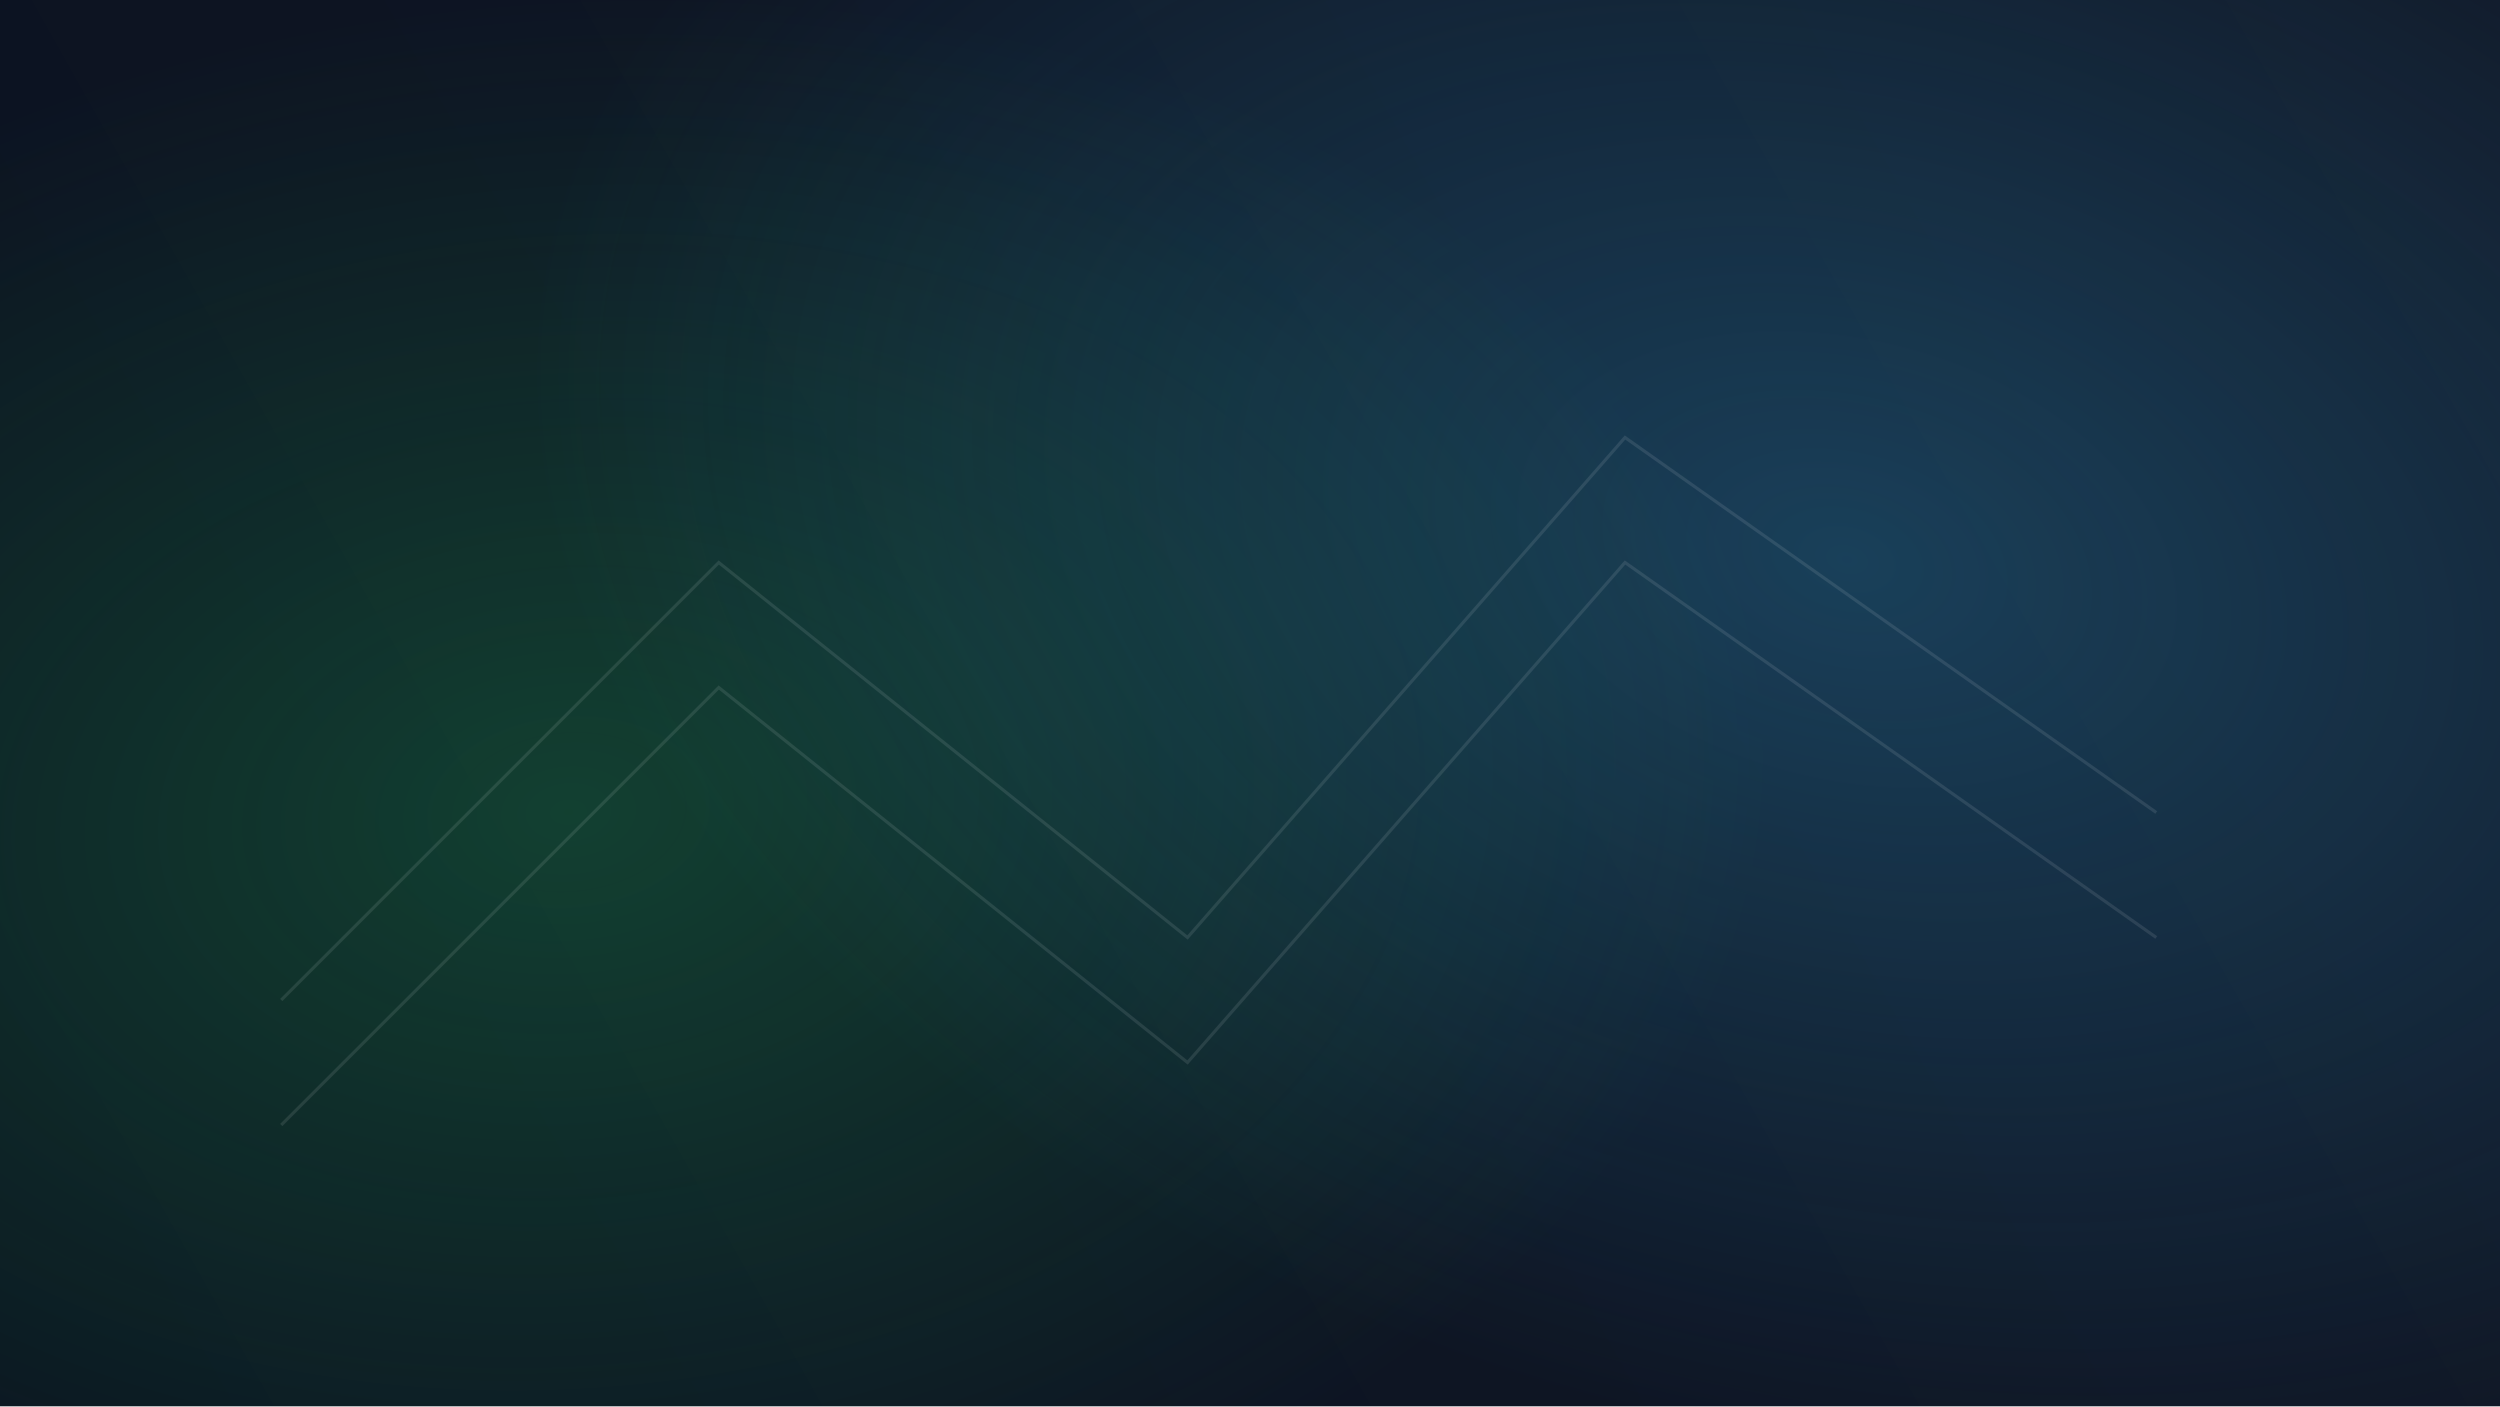
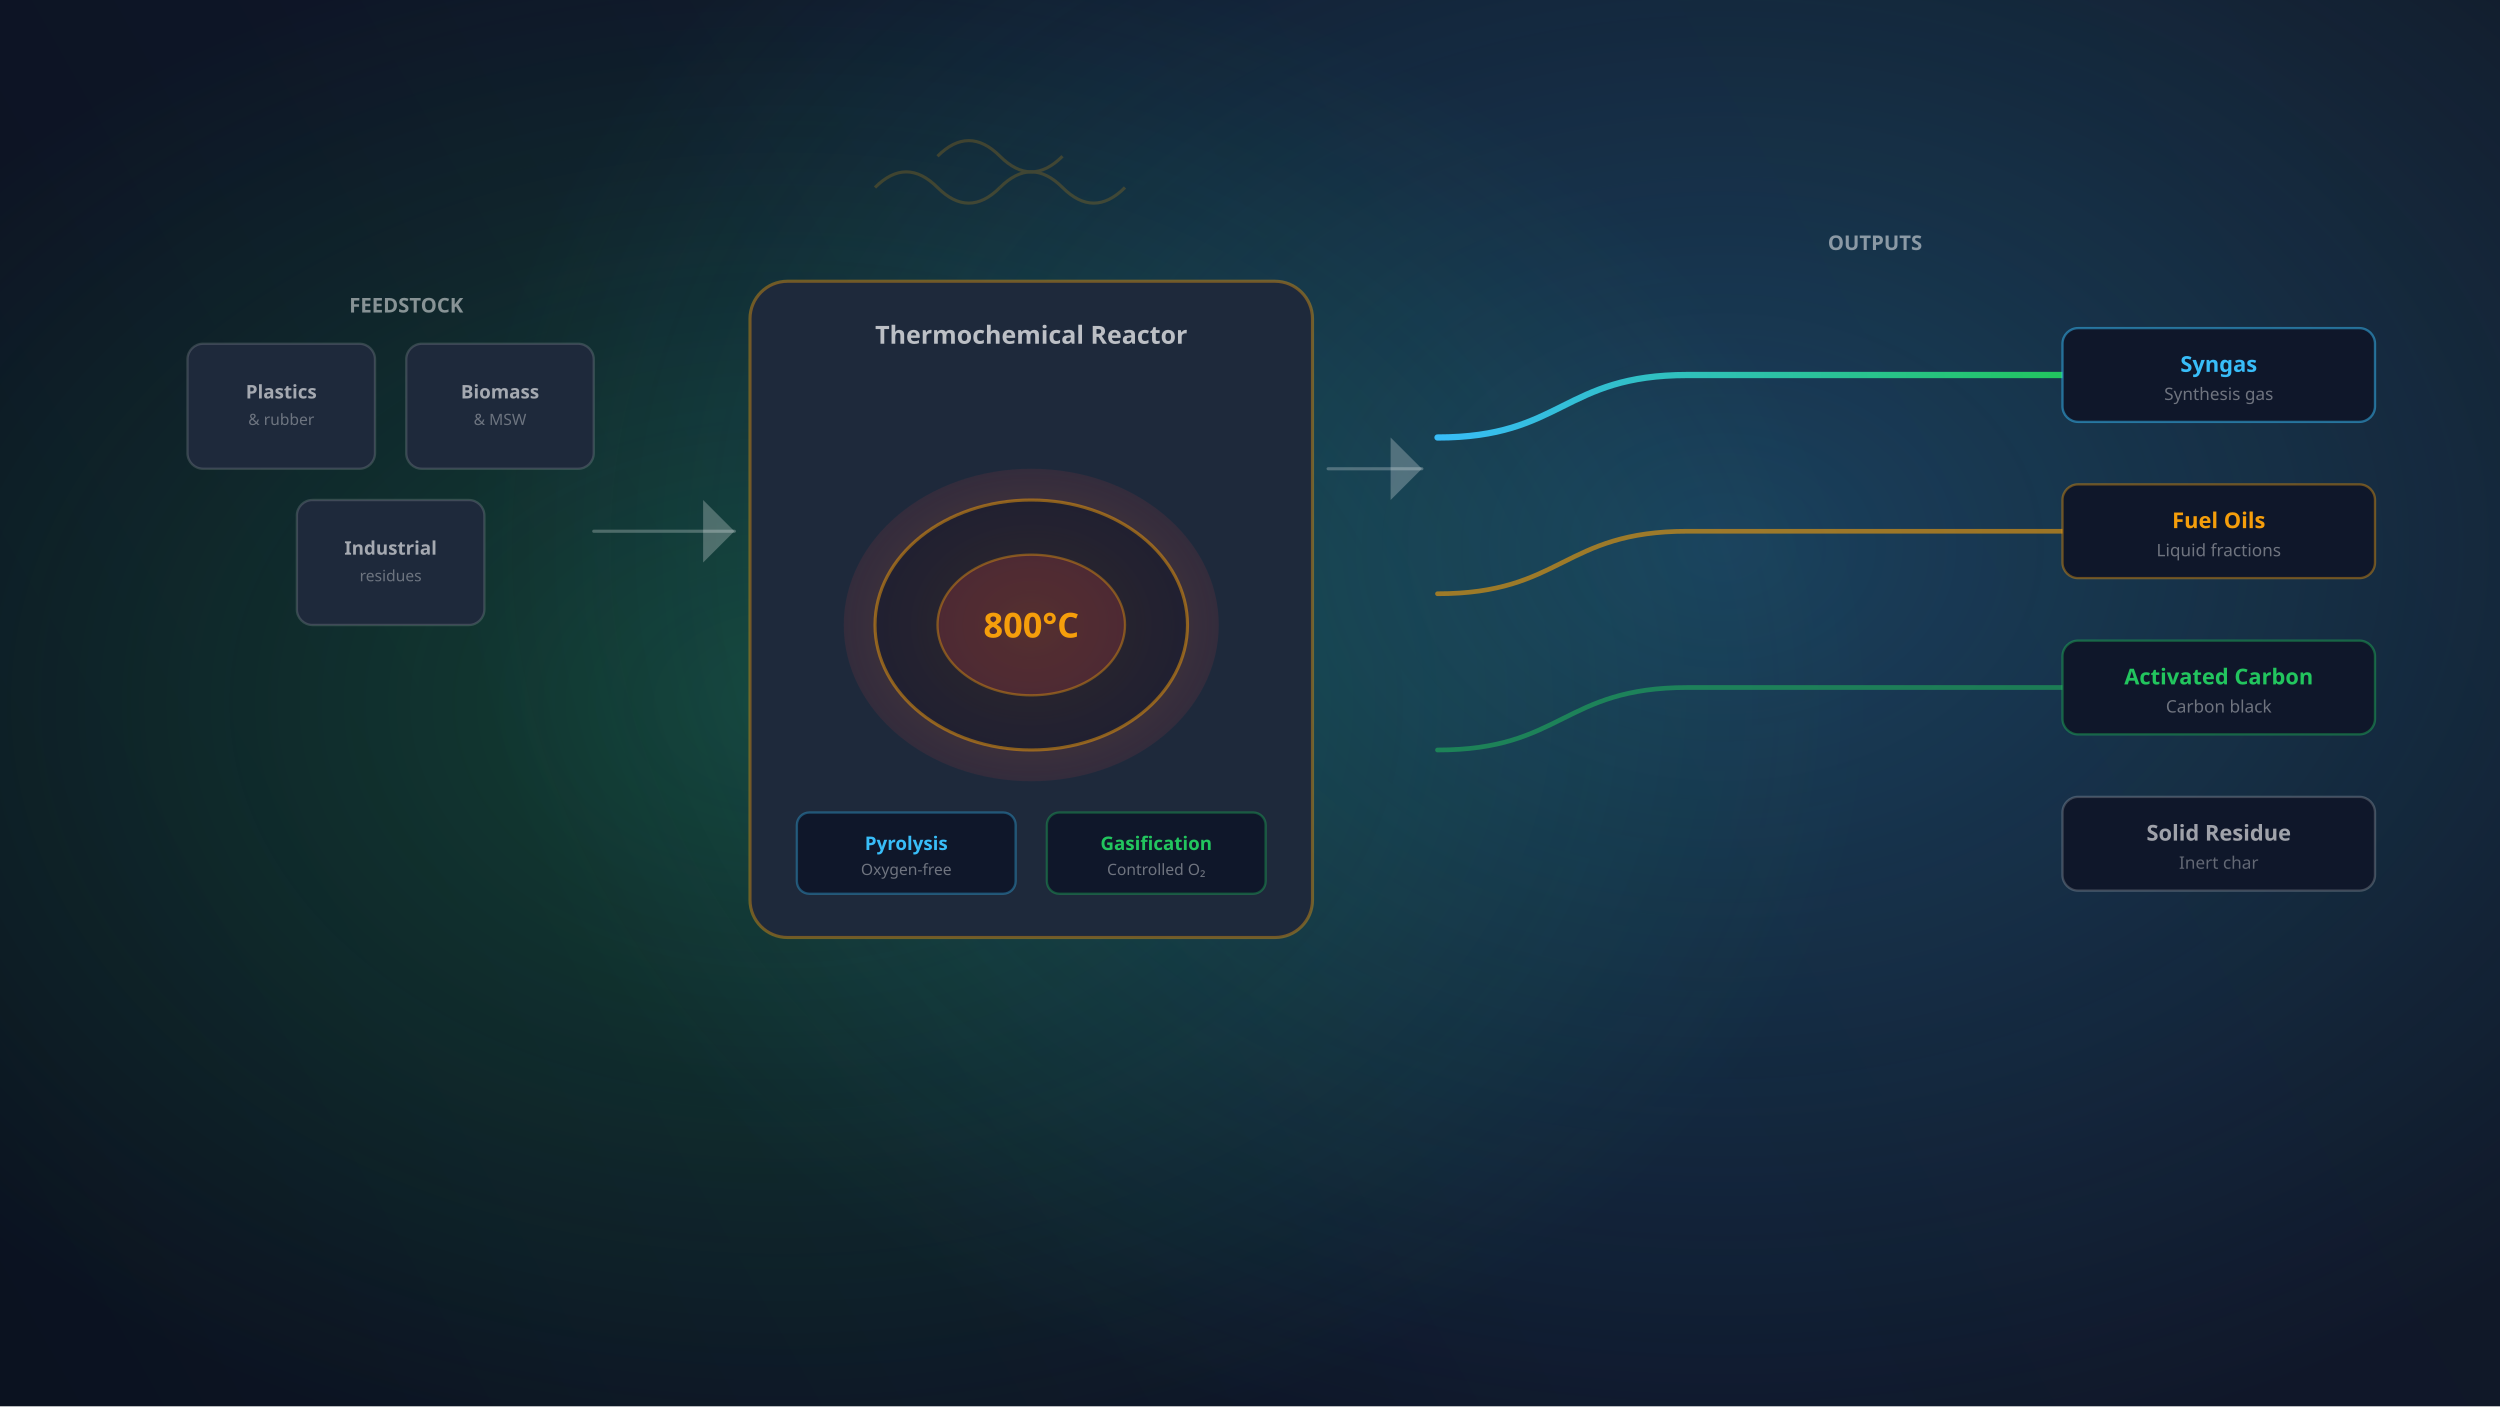
<svg xmlns="http://www.w3.org/2000/svg" width="1600" height="900" viewBox="0 0 1600 900" fill="none">
  <defs>
-     <linearGradient id="g" x1="0" y1="900" x2="1600" y2="0" gradientUnits="userSpaceOnUse">
+     <linearGradient id="bg" x1="0" y1="900" x2="1600" y2="0" gradientUnits="userSpaceOnUse">
      <stop stop-color="#0B1220" />
+       <stop offset="0.5" stop-color="#0F172A" />
      <stop offset="1" stop-color="#111827" />
    </linearGradient>
-     <radialGradient id="r1" cx="0" cy="0" r="1" gradientUnits="userSpaceOnUse" gradientTransform="translate(360 520) rotate(-5) scale(780 520)">
+     <radialGradient id="g1" cx="0" cy="0" r="1" gradientUnits="userSpaceOnUse" gradientTransform="translate(500 450) scale(700 500)">
      <stop stop-color="#22C55E" stop-opacity="0.25" />
      <stop offset="1" stop-color="#22C55E" stop-opacity="0" />
    </radialGradient>
-     <radialGradient id="r2" cx="0" cy="0" r="1" gradientUnits="userSpaceOnUse" gradientTransform="translate(1180 360) rotate(15) scale(860 560)">
+     <radialGradient id="g2" cx="0" cy="0" r="1" gradientUnits="userSpaceOnUse" gradientTransform="translate(1100 350) scale(800 600)">
      <stop stop-color="#38BDF8" stop-opacity="0.25" />
      <stop offset="1" stop-color="#38BDF8" stop-opacity="0" />
    </radialGradient>
+     <radialGradient id="heat" cx="0.5" cy="0.5" r="0.5">
+       <stop stop-color="#F59E0B" stop-opacity="0.6" />
+       <stop offset="1" stop-color="#EF4444" stop-opacity="0.2" />
+     </radialGradient>
+     <linearGradient id="pipe" x1="0" y1="0" x2="1" y2="0">
+       <stop stop-color="#38BDF8" />
+       <stop offset="1" stop-color="#22C55E" />
+     </linearGradient>
  </defs>
-   <rect width="1600" height="900" fill="url(#g)" />
-   <rect width="1600" height="900" fill="url(#r1)" />
-   <rect width="1600" height="900" fill="url(#r2)" />
-   <g opacity="0.10" stroke="white" stroke-width="2">
-     <path d="M180 640 L460 360 L760 600 L1040 280 L1380 520" fill="none" />
-     <path d="M180 720 L460 440 L760 680 L1040 360 L1380 600" fill="none" />
+   <rect width="1600" height="900" fill="url(#bg)" />
+   <rect width="1600" height="900" fill="url(#g1)" />
+   <rect width="1600" height="900" fill="url(#g2)" />
+   <g transform="translate(120 200)">
+     <text x="140" y="0" fill="white" fill-opacity="0.5" font-family="system-ui, sans-serif" font-size="13" font-weight="600" text-anchor="middle">FEEDSTOCK</text>
+     <rect x="0" y="20" width="120" height="80" rx="10" fill="#1E293B" stroke="white" stroke-opacity="0.15" stroke-width="1.5" />
+     <text x="60" y="55" fill="white" fill-opacity="0.6" font-family="system-ui, sans-serif" font-size="12" font-weight="600" text-anchor="middle">Plastics</text>
+     <text x="60" y="72" fill="white" fill-opacity="0.35" font-family="system-ui, sans-serif" font-size="10" text-anchor="middle">&amp; rubber</text>
+     <rect x="140" y="20" width="120" height="80" rx="10" fill="#1E293B" stroke="white" stroke-opacity="0.15" stroke-width="1.5" />
+     <text x="200" y="55" fill="white" fill-opacity="0.6" font-family="system-ui, sans-serif" font-size="12" font-weight="600" text-anchor="middle">Biomass</text>
+     <text x="200" y="72" fill="white" fill-opacity="0.35" font-family="system-ui, sans-serif" font-size="10" text-anchor="middle">&amp; MSW</text>
+     <rect x="70" y="120" width="120" height="80" rx="10" fill="#1E293B" stroke="white" stroke-opacity="0.15" stroke-width="1.5" />
+     <text x="130" y="155" fill="white" fill-opacity="0.6" font-family="system-ui, sans-serif" font-size="12" font-weight="600" text-anchor="middle">Industrial</text>
+     <text x="130" y="172" fill="white" fill-opacity="0.35" font-family="system-ui, sans-serif" font-size="10" text-anchor="middle">residues</text>
+   </g>
+   <g transform="translate(480 180)">
+     <rect x="0" y="0" width="360" height="420" rx="24" fill="#1E293B" stroke="#F59E0B" stroke-opacity="0.4" stroke-width="2" />
+     <text x="180" y="40" fill="white" fill-opacity="0.7" font-family="system-ui, sans-serif" font-size="16" font-weight="600" text-anchor="middle">Thermochemical Reactor</text>
+     <ellipse cx="180" cy="220" rx="120" ry="100" fill="url(#heat)" opacity="0.5" />
+     <ellipse cx="180" cy="220" rx="100" ry="80" stroke="#F59E0B" stroke-opacity="0.5" stroke-width="2" fill="#0F172A" fill-opacity="0.6" />
+     <ellipse cx="180" cy="220" rx="60" ry="45" fill="#EF4444" fill-opacity="0.2" stroke="#F59E0B" stroke-opacity="0.4" stroke-width="1.5" />
+     <text x="180" y="228" fill="#F59E0B" font-family="system-ui, sans-serif" font-size="22" font-weight="700" text-anchor="middle">800°C</text>
+     <rect x="30" y="340" width="140" height="52" rx="8" fill="#0F172A" stroke="#38BDF8" stroke-opacity="0.35" stroke-width="1.5" />
+     <text x="100" y="364" fill="#38BDF8" font-family="system-ui, sans-serif" font-size="12" font-weight="600" text-anchor="middle">Pyrolysis</text>
+     <text x="100" y="380" fill="white" fill-opacity="0.4" font-family="system-ui, sans-serif" font-size="10" text-anchor="middle">Oxygen-free</text>
+     <rect x="190" y="340" width="140" height="52" rx="8" fill="#0F172A" stroke="#22C55E" stroke-opacity="0.35" stroke-width="1.5" />
+     <text x="260" y="364" fill="#22C55E" font-family="system-ui, sans-serif" font-size="12" font-weight="600" text-anchor="middle">Gasification</text>
+     <text x="260" y="380" fill="white" fill-opacity="0.4" font-family="system-ui, sans-serif" font-size="10" text-anchor="middle">Controlled O₂</text>
+   </g>
+   <g transform="translate(920 160)">
+     <text x="280" y="0" fill="white" fill-opacity="0.5" font-family="system-ui, sans-serif" font-size="13" font-weight="600" text-anchor="middle">OUTPUTS</text>
+     <path d="M0 120 C80 120, 80 80, 160 80 H400" stroke="url(#pipe)" stroke-width="4" fill="none" stroke-linecap="round" />
+     <rect x="400" y="50" width="200" height="60" rx="10" fill="#0F172A" stroke="#38BDF8" stroke-opacity="0.5" stroke-width="1.5" />
+     <text x="500" y="78" fill="#38BDF8" font-family="system-ui, sans-serif" font-size="14" font-weight="600" text-anchor="middle">Syngas</text>
+     <text x="500" y="96" fill="white" fill-opacity="0.4" font-family="system-ui, sans-serif" font-size="11" text-anchor="middle">Synthesis gas</text>
+     <path d="M0 220 C80 220, 80 180, 160 180 H400" stroke="#F59E0B" stroke-opacity="0.6" stroke-width="3" fill="none" stroke-linecap="round" />
+     <rect x="400" y="150" width="200" height="60" rx="10" fill="#0F172A" stroke="#F59E0B" stroke-opacity="0.4" stroke-width="1.5" />
+     <text x="500" y="178" fill="#F59E0B" font-family="system-ui, sans-serif" font-size="14" font-weight="600" text-anchor="middle">Fuel Oils</text>
+     <text x="500" y="196" fill="white" fill-opacity="0.4" font-family="system-ui, sans-serif" font-size="11" text-anchor="middle">Liquid fractions</text>
+     <path d="M0 320 C80 320, 80 280, 160 280 H400" stroke="#22C55E" stroke-opacity="0.5" stroke-width="3" fill="none" stroke-linecap="round" />
+     <rect x="400" y="250" width="200" height="60" rx="10" fill="#0F172A" stroke="#22C55E" stroke-opacity="0.4" stroke-width="1.5" />
+     <text x="500" y="278" fill="#22C55E" font-family="system-ui, sans-serif" font-size="14" font-weight="600" text-anchor="middle">Activated Carbon</text>
+     <text x="500" y="296" fill="white" fill-opacity="0.4" font-family="system-ui, sans-serif" font-size="11" text-anchor="middle">Carbon black</text>
+     <rect x="400" y="350" width="200" height="60" rx="10" fill="#0F172A" stroke="white" stroke-opacity="0.2" stroke-width="1.5" />
+     <text x="500" y="378" fill="white" fill-opacity="0.6" font-family="system-ui, sans-serif" font-size="14" font-weight="600" text-anchor="middle">Solid Residue</text>
+     <text x="500" y="396" fill="white" fill-opacity="0.35" font-family="system-ui, sans-serif" font-size="11" text-anchor="middle">Inert char</text>
+   </g>
+   <g stroke="white" stroke-opacity="0.25" stroke-width="2" fill="none" stroke-linecap="round">
+     <path d="M380 340 H470" />
+     <path d="M450 320 L470 340 L450 360" fill="white" fill-opacity="0.25" stroke="none" />
+   </g>
+   <g stroke="white" stroke-opacity="0.25" stroke-width="2" fill="none" stroke-linecap="round">
+     <path d="M850 300 H910" />
+     <path d="M890 280 L910 300 L890 320" fill="white" fill-opacity="0.25" stroke="none" />
+   </g>
+   <g opacity="0.2" stroke="#F59E0B" stroke-width="2" fill="none">
+     <path d="M560 120 Q580 100 600 120 Q620 140 640 120" />
+     <path d="M600 100 Q620 80 640 100 Q660 120 680 100" />
+     <path d="M640 120 Q660 100 680 120 Q700 140 720 120" />
  </g>
</svg>
